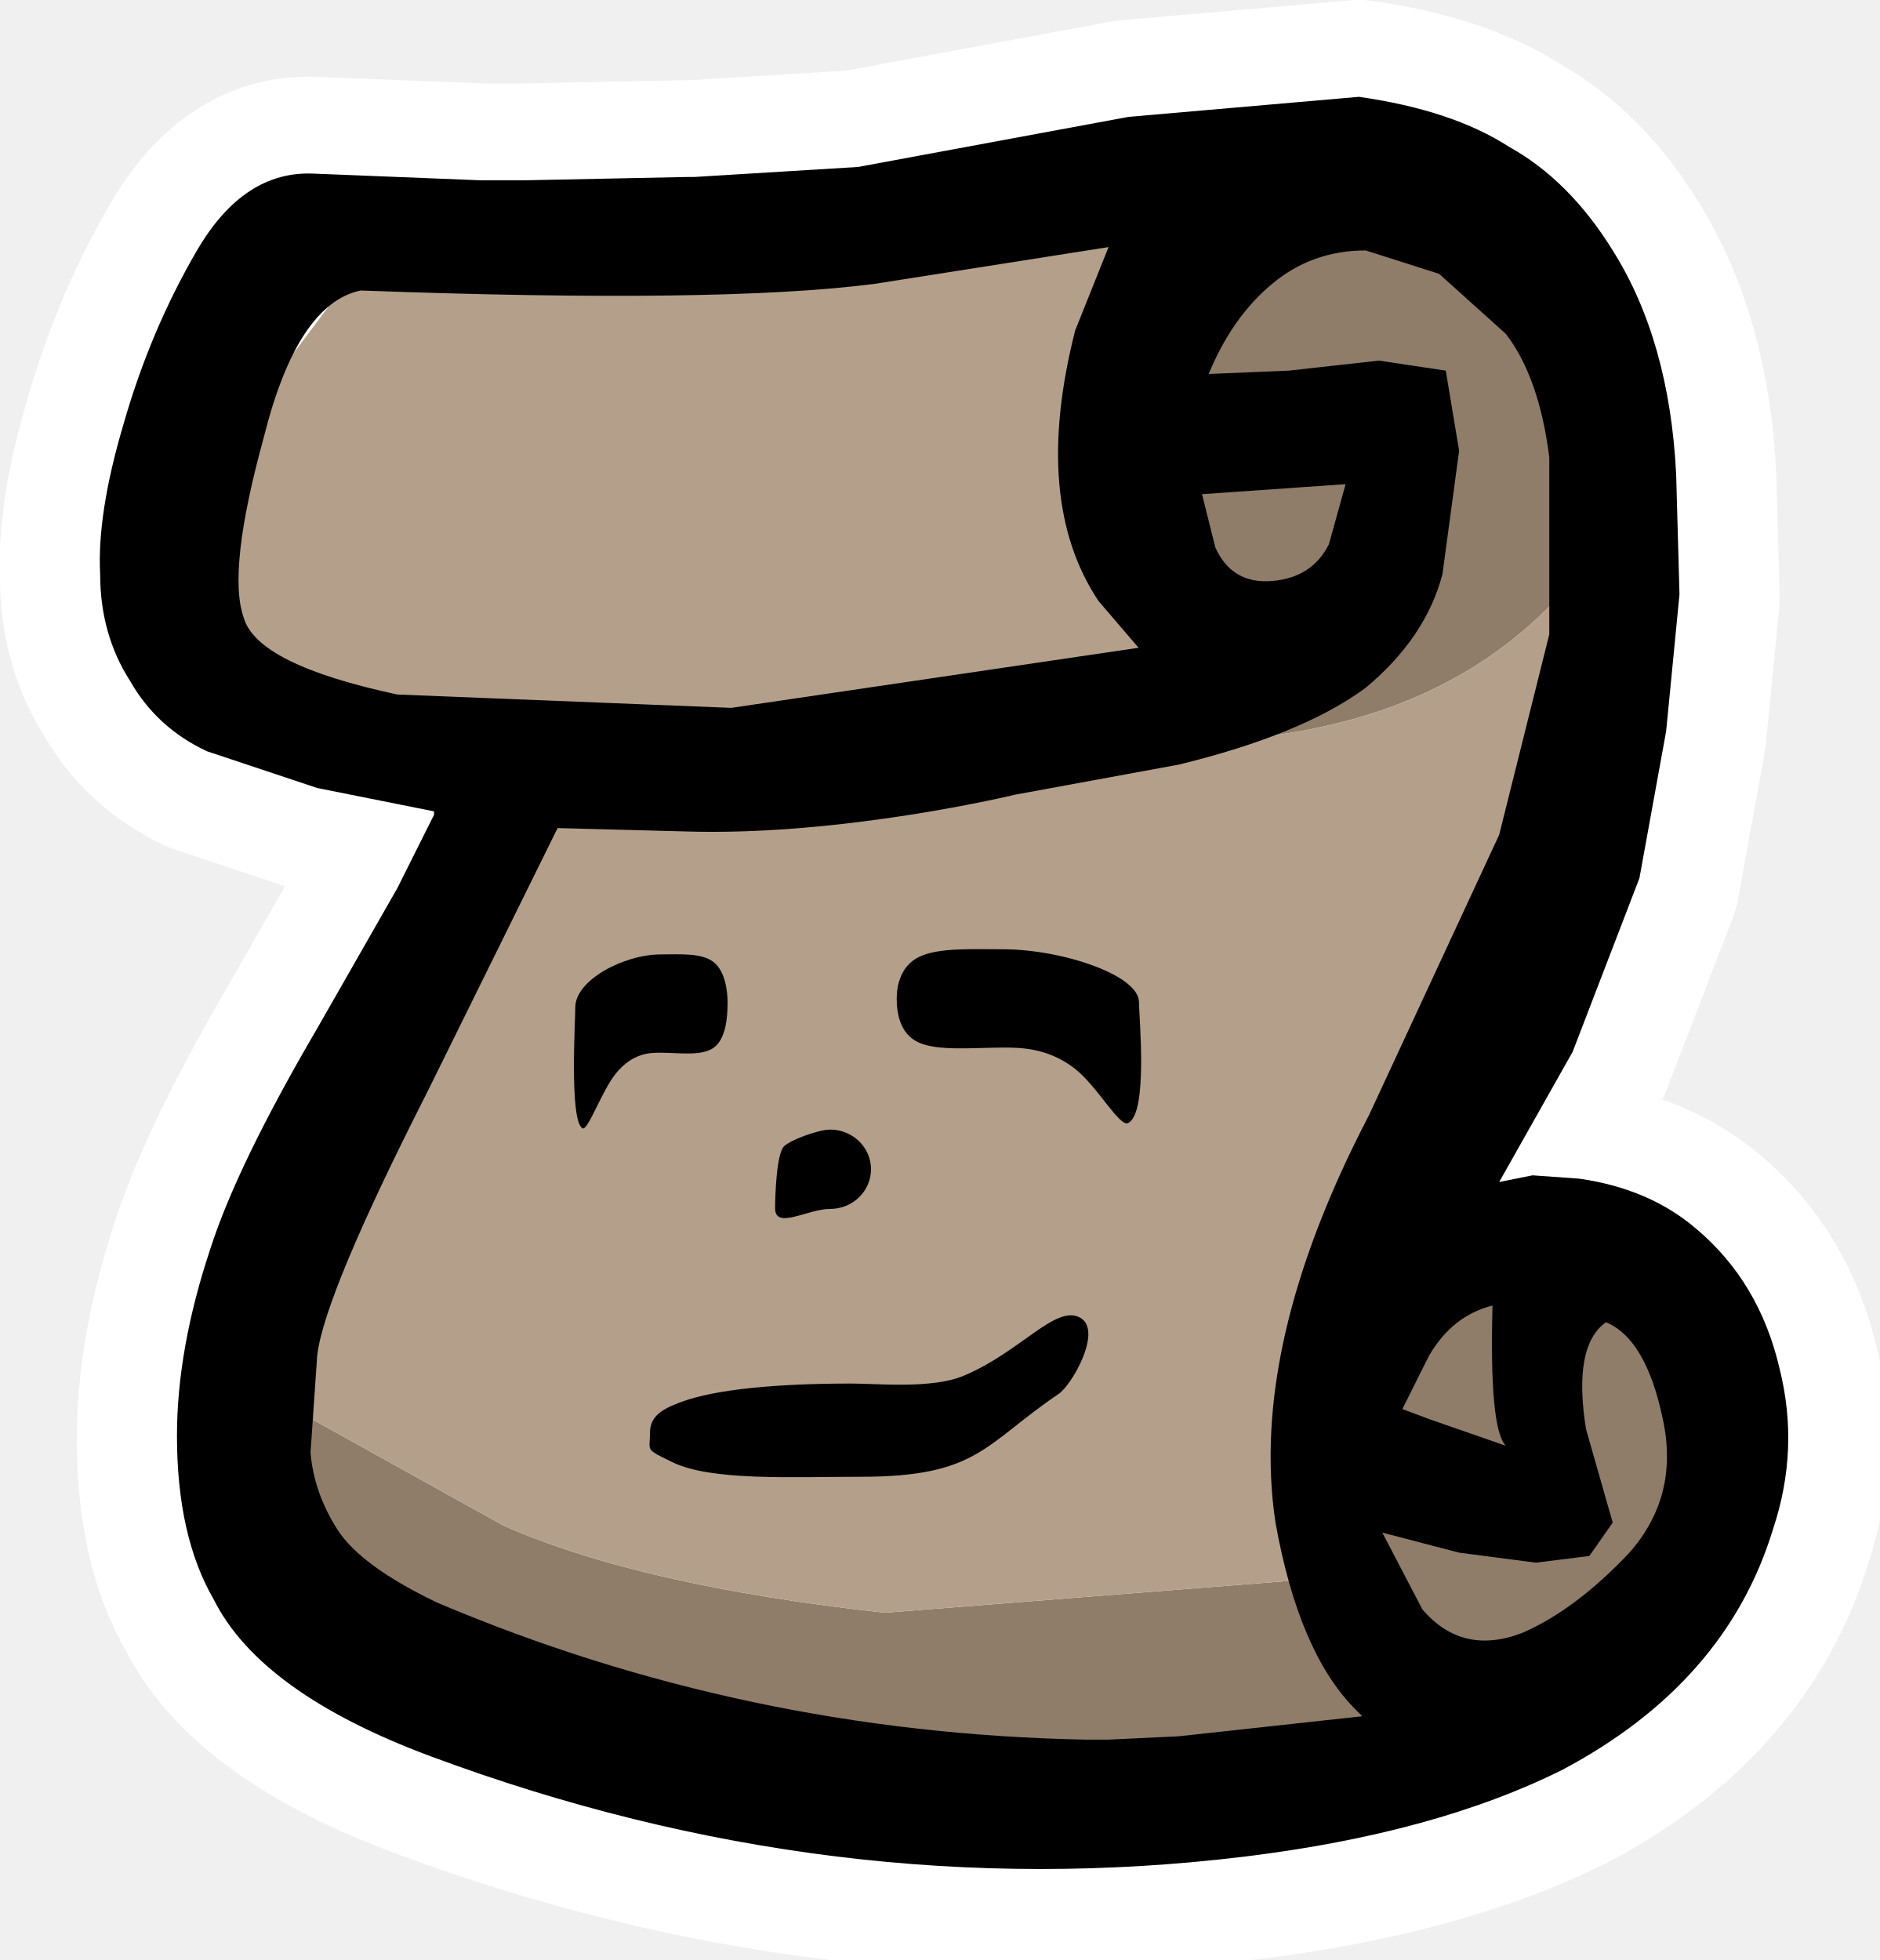
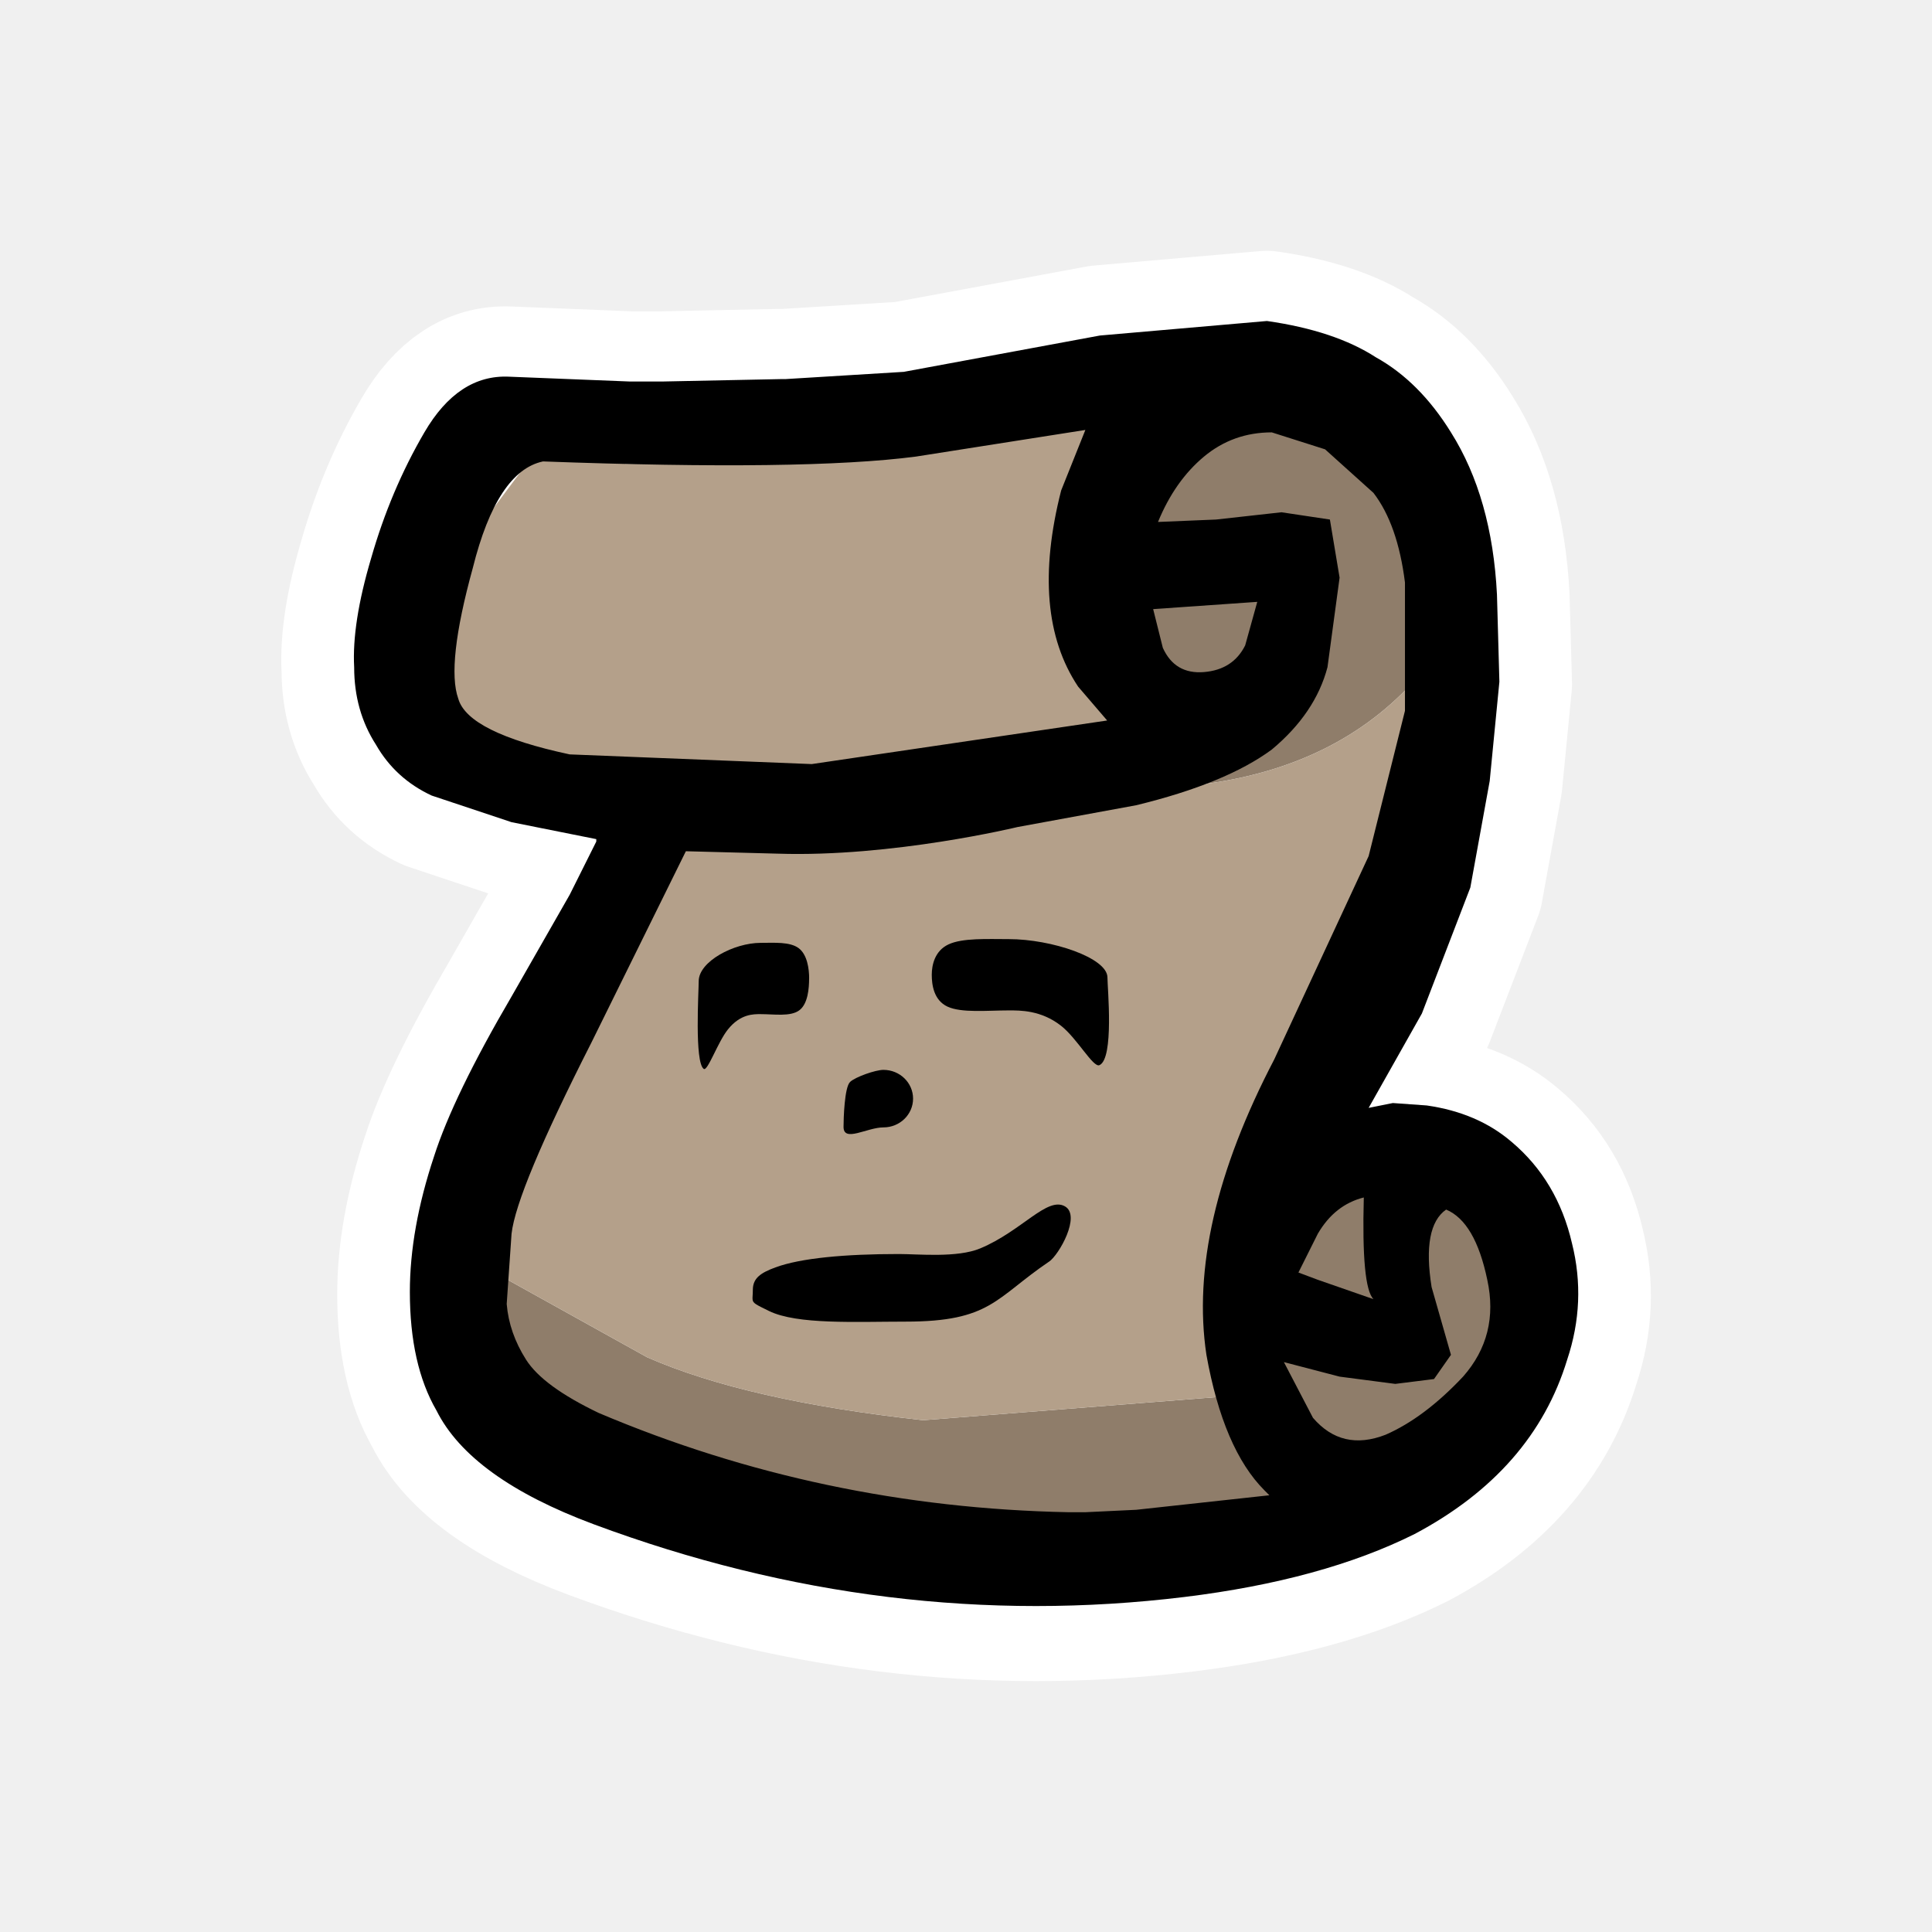
- <svg xmlns="http://www.w3.org/2000/svg" version="1.1" width="28.15" height="29.35" viewBox="0,0,28.15,29.35">
-   <g transform="translate(-225.865,-165.23)">
+ <svg xmlns="http://www.w3.org/2000/svg" version="1.1" width="39.898" height="39.898" viewBox="0,0,39.898,39.898">
+   <g transform="translate(-220.051,-160.051)">
    <g stroke-miterlimit="10">
      <path d="M246.215,166.73c0.933,0.133 1.683,0.383 2.25,0.75c0.6,0.333 1.117,0.85 1.55,1.55c0.567,0.9 0.883,2.017 0.95,3.35l0.05,1.8l-0.2,2.05l-0.4,2.2l-1,2.6l-1.1,1.95l0.5,-0.1l0.7,0.05c0.7,0.1 1.283,0.35 1.75,0.75c0.633,0.533 1.05,1.233 1.25,2.1c0.2,0.8 0.167,1.6 -0.1,2.4c-0.467,1.533 -1.517,2.733 -3.15,3.6c-1.267,0.633 -2.85,1.067 -4.75,1.3c-4.1,0.5 -8.167,0 -12.2,-1.5c-1.7,-0.633 -2.783,-1.417 -3.25,-2.35c-0.367,-0.633 -0.55,-1.45 -0.55,-2.45c0,-0.867 0.167,-1.8 0.5,-2.8c0.267,-0.833 0.8,-1.933 1.6,-3.3l1.2,-2.1l0.55,-1.1v-0.05l-0.5,-0.1l-1.25,-0.25l-1.65,-0.55c-0.5,-0.233 -0.883,-0.583 -1.15,-1.05c-0.3,-0.467 -0.45,-1 -0.45,-1.6c-0.033,-0.6 0.083,-1.35 0.35,-2.25c0.267,-0.933 0.633,-1.8 1.1,-2.6c0.467,-0.8 1.05,-1.183 1.75,-1.15l2.5,0.1h0.65l2.45,-0.05h0.1l2.45,-0.15l4.05,-0.75l3.45,-0.3" fill="#ffffff" fill-rule="evenodd" stroke="none" stroke-width="1" stroke-linecap="butt" stroke-linejoin="miter" />
      <path d="M246.215,166.73c0.933,0.133 1.683,0.383 2.25,0.75c0.6,0.333 1.117,0.85 1.55,1.55c0.567,0.9 0.883,2.017 0.95,3.35l0.05,1.8l-0.2,2.05l-0.4,2.2l-1,2.6l-1.1,1.95l0.5,-0.1l0.7,0.05c0.7,0.1 1.283,0.35 1.75,0.75c0.633,0.533 1.05,1.233 1.25,2.1c0.2,0.8 0.167,1.6 -0.1,2.4c-0.467,1.533 -1.517,2.733 -3.15,3.6c-1.267,0.633 -2.85,1.067 -4.75,1.3c-4.1,0.5 -8.167,0 -12.2,-1.5c-1.7,-0.633 -2.783,-1.417 -3.25,-2.35c-0.367,-0.633 -0.55,-1.45 -0.55,-2.45c0,-0.867 0.167,-1.8 0.5,-2.8c0.267,-0.833 0.8,-1.933 1.6,-3.3l1.2,-2.1l0.55,-1.1v-0.05l-0.5,-0.1l-1.25,-0.25l-1.65,-0.55c-0.5,-0.233 -0.883,-0.583 -1.15,-1.05c-0.3,-0.467 -0.45,-1 -0.45,-1.6c-0.033,-0.6 0.083,-1.35 0.35,-2.25c0.267,-0.933 0.633,-1.8 1.1,-2.6c0.467,-0.8 1.05,-1.183 1.75,-1.15l2.5,0.1h0.65l2.45,-0.05h0.1l2.45,-0.15l4.05,-0.75l3.45,-0.3" fill="none" fill-rule="nonzero" stroke="#ffffff" stroke-width="3" stroke-linecap="round" stroke-linejoin="round" />
      <path d="M244.465,168.93l0.4,-0.35l0.25,-0.15h0.6l0.75,0.05l0.45,0.1h0.05h0.15l0.2,0.15l0.2,0.05l0.4,0.05h0.05l0.1,0.05l0.25,0.25l0.1,0.05l0.1,0.15l0.05,-0.05l0.1,0.15l0.2,0.2l0.05,0.1l0.1,0.1l0.1,0.2l0.05,0.05l0.05,0.05v0.15v0.1l0.05,0.05l0.05,0.35l0.05,0.05v0.1l0.05,0.15l0.1,0.5l0.2,-0.2l0.15,0.05c0.233,0.267 0.317,0.55 0.25,0.85l-0.1,0.5l-0.2,0.5l-0.1,0.25l-0.3,0.4c-1.067,1.267 -2.533,2.033 -4.4,2.3l-0.7,0.1h-0.3c-0.233,-0.067 -0.3,-0.233 -0.2,-0.5l0.15,-0.15l-0.2,-0.45c-0.033,-0.3 0.083,-0.567 0.35,-0.8l0.2,-0.05l-0.05,-0.05l-0.75,-1.4l-0.15,-0.7l-0.05,-0.4l0.2,-1.55l0.2,-0.45l0.35,-0.6l0.4,-0.3M245.815,186.18l0.1,-0.25l0.45,-0.25l0.45,-0.05l0.25,-0.15l0.05,-0.05l0.15,-0.2l0.4,-0.4l0.15,-0.1l0.4,-0.15l0.3,-0.05h0.3l0.6,0.05l0.1,-0.2l0.5,-0.1l0.45,0.25c0.333,0.333 0.567,0.717 0.7,1.15l0.1,0.5l0.05,0.05v0.25v0.35l0.05,0.4l-0.15,1l-0.1,0.35l-0.7,1.25l-0.8,0.6l-0.2,0.15l-0.85,0.35l-0.6,0.05h-0.1l-0.55,0.2l-0.1,0.05l-0.5,0.25l-3.05,0.6l-1,0.1l-3.1,-0.1l-1.8,-0.35c-0.467,-0.133 -0.8,-0.317 -1,-0.55l-0.1,-0.15h-0.15l-1.85,-0.35c-1.3,-0.4 -2.35,-0.95 -3.15,-1.65l-0.3,-0.4v-0.1l-1,-0.7c-0.667,-0.5 -0.8,-1.117 -0.4,-1.85l0.45,0.35l3.15,1.75c1.367,0.6 3.267,1.033 5.7,1.3l6.35,-0.5l0.65,-0.05c0.367,-0.133 0.4,-0.233 0.1,-0.3l-0.35,-0.15l0.1,-0.05c0.167,-0.133 0.183,-0.417 0.05,-0.85l-0.2,-1.3" fill="#8f7d6a" fill-rule="evenodd" stroke="none" stroke-width="1" stroke-linecap="butt" stroke-linejoin="miter" />
      <path d="M249.815,173.28v0.05l-0.05,0.45l0.3,-0.2l-0.35,0.3l-0.05,0.05l-0.15,0.3v0.05l-0.05,0.1l-0.05,0.1v0.45v0.15l0.15,0.15l0.05,0.25l-0.1,0.75v0.05l-0.5,2.2l-1.1,2.95l-0.35,0.65l-0.9,1.1l-0.2,0.05l-0.25,0.5l-0.3,0.9l-0.1,0.65v0.9l0.2,1.3c0.133,0.433 0.117,0.717 -0.05,0.85l-0.1,0.05l0.35,0.15c0.3,0.067 0.267,0.167 -0.1,0.3l-0.65,0.05l-6.35,0.5c-2.433,-0.267 -4.333,-0.7 -5.7,-1.3l-3.15,-1.75l-0.45,-0.35c-0.3,-0.267 -0.267,-0.317 0.1,-0.15v-1.25c-0.1,-0.733 0.5,-1.867 1.8,-3.4c1.267,-1.533 2.017,-2.617 2.25,-3.25l0.1,-0.4l0.75,0.05l0.3,-1.05l-0.6,-0.05l-0.7,-0.1l-1.9,-0.05l-0.8,-0.15c-0.8,-0.233 -1.35,-0.783 -1.65,-1.65l-0.05,-0.05v-0.1c-0.267,-0.733 -0.233,-1.55 0.1,-2.45l0.55,-1.1l0.05,-0.15l0.1,-0.1l0.6,-0.8l0.4,-0.35h0.25v-0.05c0.167,-0.167 0.45,-0.25 0.85,-0.25l0.3,0.1l0.35,0.4h0.75l0.65,-0.3l3,-0.65l3.4,-0.3l1.8,-0.35h0.15h0.05c0.2,-0.3 0.467,-0.4 0.8,-0.3l0.25,0.3v0.3h0.05h0.1c0.2,0 0.3,0.067 0.3,0.2l-0.05,0.25l-0.1,0.1l0.35,0.05l-0.4,0.3l-0.35,0.6l-0.2,0.45l-0.2,1.55l0.05,0.4l0.15,0.7l0.75,1.4l0.05,0.05l-0.2,0.05c-0.267,0.233 -0.383,0.5 -0.35,0.8l0.2,0.45l-0.15,0.15c-0.1,0.267 -0.033,0.433 0.2,0.5h0.3l0.7,-0.1c1.867,-0.267 3.333,-1.033 4.4,-2.3l0.3,-0.4l0.1,-0.25" fill="#b4a08a" fill-rule="evenodd" stroke="none" stroke-width="1" stroke-linecap="butt" stroke-linejoin="miter" />
      <path d="M246.215,166.68c0.933,0.133 1.683,0.383 2.25,0.75c0.6,0.333 1.117,0.85 1.55,1.55c0.567,0.9 0.883,2.017 0.95,3.35l0.05,1.8l-0.2,2.05l-0.4,2.2l-1,2.6l-1.1,1.95l0.5,-0.1l0.7,0.05c0.7,0.1 1.283,0.35 1.75,0.75c0.633,0.533 1.05,1.233 1.25,2.1c0.2,0.8 0.167,1.6 -0.1,2.4c-0.467,1.533 -1.517,2.733 -3.15,3.6c-1.267,0.633 -2.85,1.067 -4.75,1.3c-4.1,0.5 -8.167,0 -12.2,-1.5c-1.7,-0.633 -2.783,-1.417 -3.25,-2.35c-0.367,-0.633 -0.55,-1.45 -0.55,-2.45c0,-0.867 0.167,-1.8 0.5,-2.8c0.267,-0.833 0.8,-1.933 1.6,-3.3l1.2,-2.1l0.55,-1.1v-0.05l-0.5,-0.1l-1.25,-0.25l-1.65,-0.55c-0.5,-0.233 -0.883,-0.583 -1.15,-1.05c-0.3,-0.467 -0.45,-1 -0.45,-1.6c-0.033,-0.6 0.083,-1.35 0.35,-2.25c0.267,-0.933 0.633,-1.8 1.1,-2.6c0.467,-0.8 1.05,-1.183 1.75,-1.15l2.5,0.1h0.65l2.45,-0.05h0.1l2.45,-0.15l4.05,-0.75l3.45,-0.3M248.415,170.23l-1,-0.9l-1.1,-0.35c-0.533,0 -1,0.167 -1.4,0.5c-0.4,0.333 -0.717,0.783 -0.95,1.35l1.2,-0.05l1.35,-0.15l1,0.15l0.2,1.2l-0.25,1.85c-0.167,0.633 -0.55,1.2 -1.15,1.7c-0.633,0.467 -1.567,0.85 -2.8,1.15l-2.45,0.45c0,0 -2.588,0.627 -4.95,0.55l-1.9,-0.05l-1.95,3.95c-1.033,2.033 -1.583,3.35 -1.65,3.95l-0.1,1.45c0.033,0.4 0.167,0.783 0.4,1.15c0.233,0.367 0.733,0.733 1.5,1.1c3.067,1.3 6.3,1.983 9.7,2.05h0.35l1.05,-0.05l2.75,-0.3l-0.1,-0.1c-0.567,-0.567 -0.967,-1.5 -1.2,-2.8c-0.267,-1.767 0.2,-3.8 1.4,-6.1l1.95,-4.2l0.75,-3v-2.65c-0.1,-0.8 -0.317,-1.417 -0.65,-1.85M250.265,188.48c0.5,-0.567 0.667,-1.233 0.5,-2c-0.167,-0.8 -0.45,-1.283 -0.85,-1.45c-0.333,0.233 -0.433,0.767 -0.3,1.6l0.2,0.7l0.2,0.7l-0.35,0.5l-0.8,0.1l-1.15,-0.15l-1.15,-0.3l0.6,1.15c0.4,0.467 0.9,0.583 1.5,0.35c0.533,-0.233 1.067,-0.633 1.6,-1.2M247.265,185.53l-0.4,0.8l0.4,0.15l1.15,0.4c-0.167,-0.167 -0.233,-0.867 -0.2,-2.1c-0.4,0.1 -0.717,0.35 -0.95,0.75M242.315,174.23c-0.667,-1 -0.783,-2.35 -0.35,-4.05l0.5,-1.25l-3.5,0.55c-1.533,0.2 -4.1,0.233 -7.7,0.1c-0.633,0.133 -1.117,0.867 -1.45,2.2c-0.367,1.333 -0.467,2.233 -0.3,2.7c0.133,0.467 0.9,0.85 2.3,1.15l5,0.2l6.1,-0.9l-0.6,-0.7M246.015,172.48l-2.15,0.15l0.2,0.8c0.167,0.367 0.45,0.533 0.85,0.5c0.4,-0.033 0.683,-0.217 0.85,-0.55l0.25,-0.9" fill="#000000" fill-rule="evenodd" stroke="none" stroke-width="1" stroke-linecap="butt" stroke-linejoin="miter" />
      <path d="M236.76,180.258c0,0.203 -0.024,0.525 -0.204,0.658c-0.181,0.134 -0.519,0.078 -0.796,0.078c-0.147,0 -0.417,-0.007 -0.676,0.315c-0.211,0.262 -0.419,0.872 -0.5,0.816c-0.193,-0.134 -0.104,-1.601 -0.104,-1.811c0,-0.407 0.727,-0.792 1.28,-0.792c0.28,0 0.603,-0.026 0.785,0.11c0.177,0.133 0.216,0.426 0.216,0.626z" fill="#000000" fill-rule="nonzero" stroke="none" stroke-width="0" stroke-linecap="butt" stroke-linejoin="miter" />
-       <path d="M237.472,183.322c0,0.328 0.486,0.011 0.824,0.011c0.338,0 0.612,-0.266 0.612,-0.594c0,-0.328 -0.274,-0.594 -0.612,-0.594c-0.165,0 -0.579,0.146 -0.689,0.249c-0.116,0.108 -0.135,0.759 -0.135,0.927z" fill="#000000" fill-rule="nonzero" stroke="none" stroke-width="0" stroke-linecap="butt" stroke-linejoin="miter" />
+       <path d="M237.606,182.394c0.11,-0.103 0.524,-0.249 0.689,-0.249c0.338,0 0.612,0.266 0.612,0.594c0,0.328 -0.274,0.594 -0.612,0.594c-0.338,0 -0.824,0.317 -0.824,-0.011c0,-0.168 0.019,-0.819 0.135,-0.927z" fill="#000000" fill-rule="nonzero" stroke="none" stroke-width="0" stroke-linecap="butt" stroke-linejoin="miter" />
      <path d="M241.715,186.105c-1.11,0.752 -1.203,1.239 -2.961,1.239c-1.024,0 -2.24,0.066 -2.823,-0.22c-0.265,-0.13 -0.328,-0.158 -0.338,-0.233c-0.006,-0.043 0.005,-0.101 0.005,-0.203c0,-0.245 0.168,-0.354 0.467,-0.464c0.519,-0.192 1.434,-0.276 2.55,-0.276c0.395,0 1.205,0.083 1.681,-0.117c0.859,-0.36 1.381,-1.077 1.748,-0.867c0.335,0.192 -0.124,1.003 -0.329,1.142z" fill="#000000" fill-rule="nonzero" stroke="none" stroke-width="0" stroke-linecap="butt" stroke-linejoin="miter" />
      <path d="M239.636,179.555c0.289,-0.137 0.803,-0.11 1.249,-0.11c0.879,0 2.036,0.385 2.036,0.792c0,0.211 0.141,1.677 -0.166,1.811c-0.128,0.056 -0.46,-0.554 -0.795,-0.816c-0.412,-0.321 -0.842,-0.315 -1.075,-0.315c-0.441,0 -0.979,0.056 -1.267,-0.078c-0.286,-0.133 -0.325,-0.455 -0.325,-0.658c0,-0.201 0.062,-0.493 0.343,-0.626z" fill="#000000" fill-rule="nonzero" stroke="none" stroke-width="0" stroke-linecap="butt" stroke-linejoin="miter" />
+       <path d="M220.051,199.949v-39.898h39.898v39.898z" fill="none" fill-rule="nonzero" stroke="none" stroke-width="0" stroke-linecap="butt" stroke-linejoin="miter" />
    </g>
  </g>
</svg>
